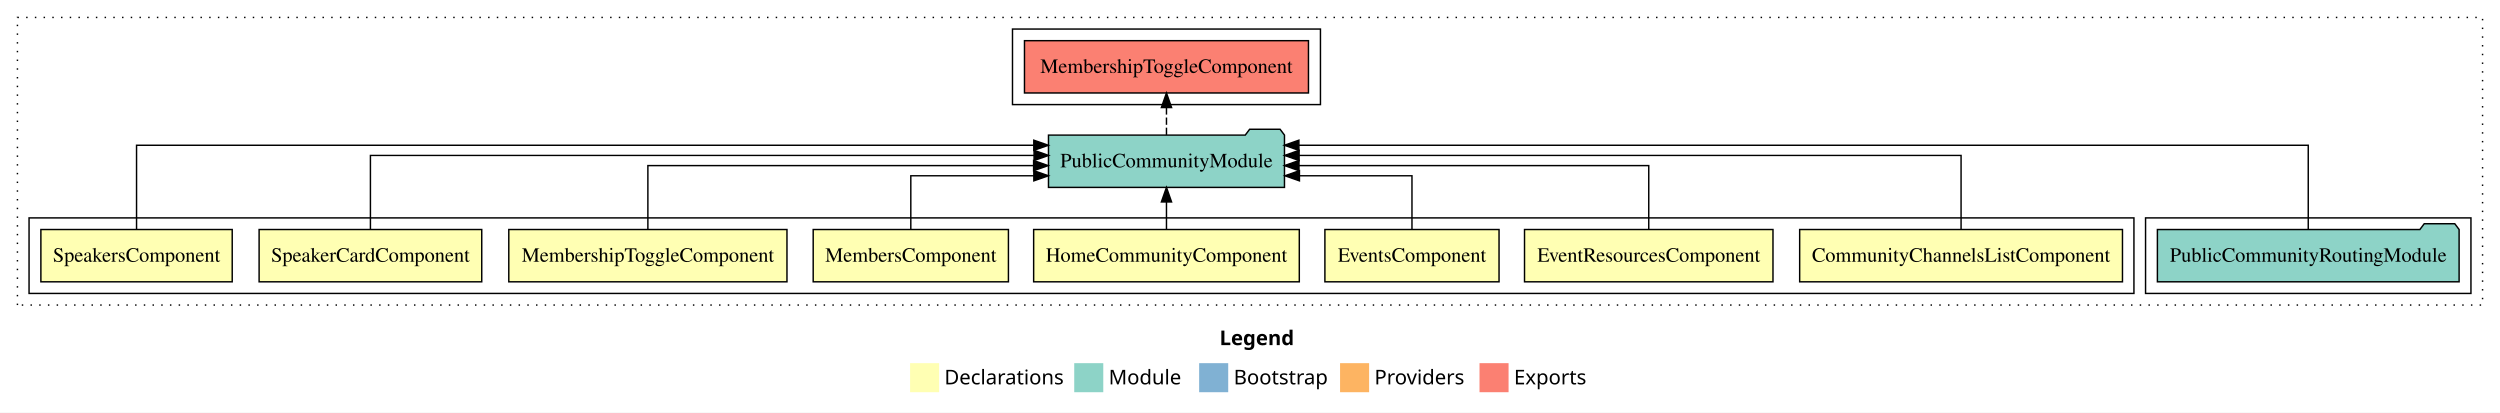
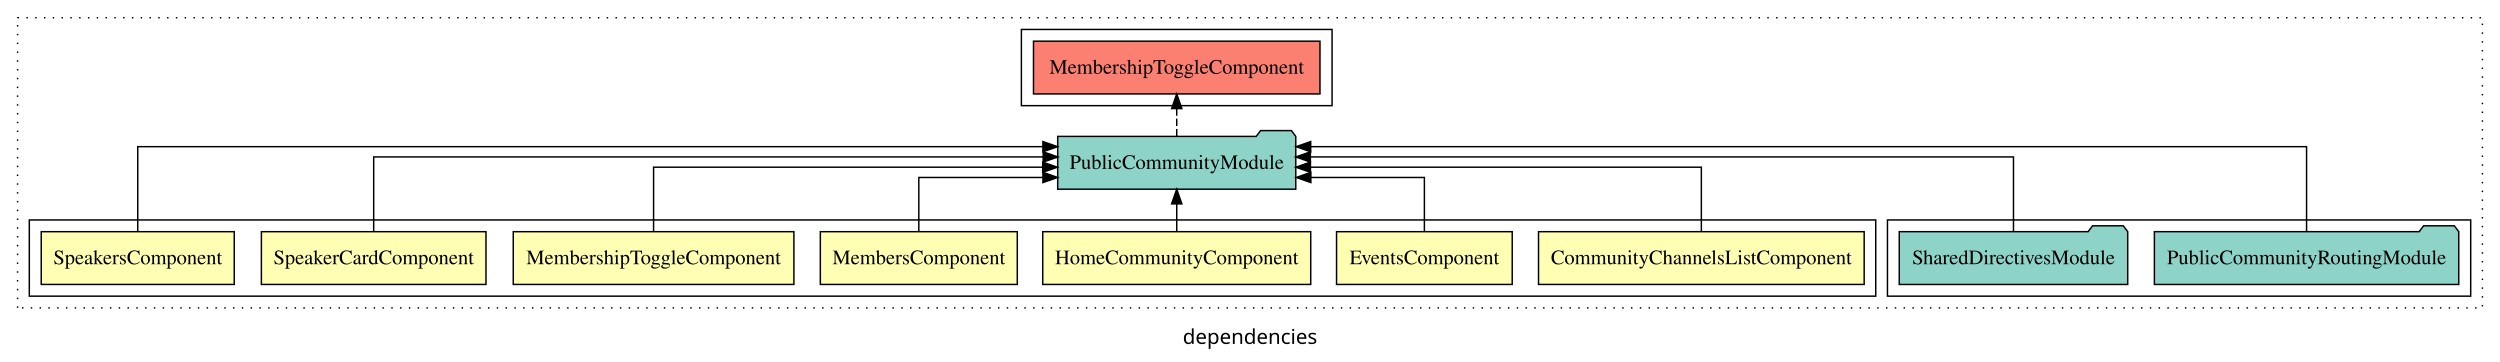
- <svg xmlns="http://www.w3.org/2000/svg" width="1721pt" height="284pt" viewBox="0.00 0.00 1721.00 284.00">
-   <g id="graph0" class="graph" transform="scale(1 1) rotate(0) translate(4 280)">
-     <polygon fill="white" stroke="transparent" points="-4,4 -4,-280 1717,-280 1717,4 -4,4" />
-     <text text-anchor="start" x="835.51" y="-42.4" font-family="sans-serif" font-weight="bold" font-size="14.00">Legend</text>
-     <polygon fill="#ffffb3" stroke="transparent" points="622.5,-10 622.5,-30 642.5,-30 642.5,-10 622.5,-10" />
-     <text text-anchor="start" x="646.13" y="-15.4" font-family="sans-serif" font-size="14.00">  Declarations</text>
-     <polygon fill="#8dd3c7" stroke="transparent" points="735.5,-10 735.5,-30 755.5,-30 755.5,-10 735.5,-10" />
-     <text text-anchor="start" x="759.23" y="-15.4" font-family="sans-serif" font-size="14.00">  Module</text>
-     <polygon fill="#80b1d3" stroke="transparent" points="821.5,-10 821.5,-30 841.5,-30 841.5,-10 821.5,-10" />
-     <text text-anchor="start" x="845.28" y="-15.4" font-family="sans-serif" font-size="14.00">  Bootstrap</text>
-     <polygon fill="#fdb462" stroke="transparent" points="918.5,-10 918.5,-30 938.5,-30 938.5,-10 918.5,-10" />
-     <text text-anchor="start" x="942.17" y="-15.4" font-family="sans-serif" font-size="14.00">  Providers</text>
-     <polygon fill="#fb8072" stroke="transparent" points="1014.5,-10 1014.5,-30 1034.5,-30 1034.5,-10 1014.5,-10" />
-     <text text-anchor="start" x="1038.23" y="-15.4" font-family="sans-serif" font-size="14.00">  Exports</text>
+ <svg xmlns="http://www.w3.org/2000/svg" width="1706pt" height="247pt" viewBox="0.00 0.00 1706.00 246.80">
+   <g id="graph0" class="graph" transform="scale(1 1) rotate(0) translate(4 242.8)">
+     <polygon fill="white" stroke="transparent" points="-4,4 -4,-242.8 1702,-242.8 1702,4 -4,4" />
+     <text text-anchor="middle" x="849" y="-8.2" font-family="sans-serif" font-size="14.00">dependencies</text>
    <g id="clust1" class="cluster">
-       <polygon fill="none" stroke="black" stroke-dasharray="1,5" points="8,-70 8,-268 1705,-268 1705,-70 8,-70" />
+       <polygon fill="none" stroke="black" stroke-dasharray="1,5" points="8,-32.8 8,-230.8 1690,-230.8 1690,-32.8 8,-32.8" />
    </g>
    <g id="clust11" class="cluster">
-       <polygon fill="none" stroke="black" points="1473,-78 1473,-130 1697,-130 1697,-78 1473,-78" />
+       <polygon fill="none" stroke="black" points="693,-170.8 693,-222.8 905,-222.8 905,-170.8 693,-170.8" />
    </g>
-     <g id="clust12" class="cluster">
-       <polygon fill="none" stroke="black" points="693,-208 693,-260 905,-260 905,-208 693,-208" />
+     <g id="clust10" class="cluster">
+       <polygon fill="none" stroke="black" points="1284,-40.8 1284,-92.8 1682,-92.8 1682,-40.8 1284,-40.8" />
    </g>
    <g id="clust2" class="cluster">
-       <polygon fill="none" stroke="black" points="16,-78 16,-130 1465,-130 1465,-78 16,-78" />
+       <polygon fill="none" stroke="black" points="16,-40.8 16,-92.8 1276,-92.8 1276,-40.8 16,-40.8" />
    </g>
    <g id="node1" class="node">
-       <polygon fill="#ffffb3" stroke="black" points="1457.11,-122 1234.89,-122 1234.89,-86 1457.11,-86 1457.11,-122" />
-       <text text-anchor="middle" x="1346" y="-99.8" font-family="Times,serif" font-size="14.00">CommunityChannelsListComponent</text>
+       <polygon fill="#ffffb3" stroke="black" points="1268.11,-84.8 1045.89,-84.8 1045.89,-48.8 1268.11,-48.8 1268.11,-84.8" />
+       <text text-anchor="middle" x="1157" y="-62.6" font-family="Times,serif" font-size="14.00">CommunityChannelsListComponent</text>
+     </g>
+     <g id="node8" class="node">
+       <polygon fill="#8dd3c7" stroke="black" points="880.23,-149.8 877.23,-153.8 856.23,-153.8 853.23,-149.8 717.77,-149.8 717.77,-113.8 880.23,-113.8 880.23,-149.8" />
+       <text text-anchor="middle" x="799" y="-127.6" font-family="Times,serif" font-size="14.00">PublicCommunityModule</text>
+     </g>
+     <g id="edge1" class="edge">
+       <path fill="none" stroke="black" d="M1157,-85.07C1157,-103.36 1157,-128.8 1157,-128.8 1157,-128.8 890.24,-128.8 890.24,-128.8" />
+       <polygon fill="black" stroke="black" points="890.24,-125.3 880.24,-128.8 890.24,-132.3 890.24,-125.3" />
+     </g>
+     <g id="node2" class="node">
+       <polygon fill="#ffffb3" stroke="black" points="1027.94,-84.8 908.06,-84.8 908.06,-48.8 1027.94,-48.8 1027.94,-84.8" />
+       <text text-anchor="middle" x="968" y="-62.6" font-family="Times,serif" font-size="14.00">EventsComponent</text>
+     </g>
+     <g id="edge2" class="edge">
+       <path fill="none" stroke="black" d="M968,-84.81C968,-100.85 968,-121.8 968,-121.8 968,-121.8 890.53,-121.8 890.53,-121.8" />
+       <polygon fill="black" stroke="black" points="890.53,-118.3 880.53,-121.8 890.53,-125.3 890.53,-118.3" />
+     </g>
+     <g id="node3" class="node">
+       <polygon fill="#ffffb3" stroke="black" points="890.44,-84.8 707.56,-84.8 707.56,-48.8 890.44,-48.8 890.44,-84.8" />
+       <text text-anchor="middle" x="799" y="-62.6" font-family="Times,serif" font-size="14.00">HomeCommunityComponent</text>
+     </g>
+     <g id="edge3" class="edge">
+       <path fill="none" stroke="black" d="M799,-84.91C799,-84.91 799,-103.79 799,-103.79" />
+       <polygon fill="black" stroke="black" points="795.5,-103.79 799,-113.79 802.5,-103.79 795.5,-103.79" />
+     </g>
+     <g id="node4" class="node">
+       <polygon fill="#ffffb3" stroke="black" points="690.2,-84.8 555.8,-84.8 555.8,-48.8 690.2,-48.8 690.2,-84.8" />
+       <text text-anchor="middle" x="623" y="-62.6" font-family="Times,serif" font-size="14.00">MembersComponent</text>
+     </g>
+     <g id="edge4" class="edge">
+       <path fill="none" stroke="black" d="M623,-84.81C623,-100.85 623,-121.8 623,-121.8 623,-121.8 707.7,-121.8 707.7,-121.8" />
+       <polygon fill="black" stroke="black" points="707.7,-125.3 717.7,-121.8 707.7,-118.3 707.7,-125.3" />
+     </g>
+     <g id="node5" class="node">
+       <polygon fill="#ffffb3" stroke="black" points="537.75,-84.8 346.25,-84.8 346.25,-48.8 537.75,-48.8 537.75,-84.8" />
+       <text text-anchor="middle" x="442" y="-62.6" font-family="Times,serif" font-size="14.00">MembershipToggleComponent</text>
+     </g>
+     <g id="edge5" class="edge">
+       <path fill="none" stroke="black" d="M442,-85.07C442,-103.36 442,-128.8 442,-128.8 442,-128.8 707.54,-128.8 707.54,-128.8" />
+       <polygon fill="black" stroke="black" points="707.54,-132.3 717.54,-128.8 707.54,-125.3 707.54,-132.3" />
+     </g>
+     <g id="node6" class="node">
+       <polygon fill="#ffffb3" stroke="black" points="327.63,-84.8 174.37,-84.8 174.37,-48.8 327.63,-48.8 327.63,-84.8" />
+       <text text-anchor="middle" x="251" y="-62.6" font-family="Times,serif" font-size="14.00">SpeakerCardComponent</text>
+     </g>
+     <g id="edge6" class="edge">
+       <path fill="none" stroke="black" d="M251,-84.93C251,-105.37 251,-135.8 251,-135.8 251,-135.8 707.85,-135.8 707.85,-135.8" />
+       <polygon fill="black" stroke="black" points="707.85,-139.3 717.85,-135.8 707.85,-132.3 707.85,-139.3" />
+     </g>
+     <g id="node7" class="node">
+       <polygon fill="#ffffb3" stroke="black" points="155.86,-84.8 24.14,-84.8 24.14,-48.8 155.86,-48.8 155.86,-84.8" />
+       <text text-anchor="middle" x="90" y="-62.6" font-family="Times,serif" font-size="14.00">SpeakersComponent</text>
+     </g>
+     <g id="edge7" class="edge">
+       <path fill="none" stroke="black" d="M90,-84.81C90,-107.29 90,-142.8 90,-142.8 90,-142.8 707.67,-142.8 707.67,-142.8" />
+       <polygon fill="black" stroke="black" points="707.67,-146.3 717.67,-142.8 707.67,-139.3 707.67,-146.3" />
+     </g>
+     <g id="node11" class="node">
+       <polygon fill="#fb8072" stroke="black" points="896.75,-214.8 701.25,-214.8 701.25,-178.8 896.75,-178.8 896.75,-214.8" />
+       <text text-anchor="middle" x="799" y="-192.6" font-family="Times,serif" font-size="14.00">MembershipToggleComponent </text>
+     </g>
+     <g id="edge10" class="edge">
+       <path fill="none" stroke="black" stroke-dasharray="5,2" d="M799,-149.91C799,-149.91 799,-168.79 799,-168.79" />
+       <polygon fill="black" stroke="black" points="795.5,-168.79 799,-178.79 802.5,-168.79 795.5,-168.79" />
    </g>
    <g id="node9" class="node">
-       <polygon fill="#8dd3c7" stroke="black" points="880.23,-187 877.23,-191 856.23,-191 853.23,-187 717.77,-187 717.77,-151 880.23,-151 880.23,-187" />
-       <text text-anchor="middle" x="799" y="-164.8" font-family="Times,serif" font-size="14.00">PublicCommunityModule</text>
-     </g>
-     <g id="edge1" class="edge">
-       <path fill="none" stroke="black" d="M1346,-122.13C1346,-142.57 1346,-173 1346,-173 1346,-173 890.3,-173 890.3,-173" />
-       <polygon fill="black" stroke="black" points="890.3,-169.5 880.3,-173 890.3,-176.5 890.3,-169.5" />
-     </g>
-     <g id="node2" class="node">
-       <polygon fill="#ffffb3" stroke="black" points="1216.52,-122 1045.48,-122 1045.48,-86 1216.52,-86 1216.52,-122" />
-       <text text-anchor="middle" x="1131" y="-99.8" font-family="Times,serif" font-size="14.00">EventResourcesComponent</text>
-     </g>
-     <g id="edge2" class="edge">
-       <path fill="none" stroke="black" d="M1131,-122.27C1131,-140.56 1131,-166 1131,-166 1131,-166 890.22,-166 890.22,-166" />
-       <polygon fill="black" stroke="black" points="890.22,-162.5 880.22,-166 890.22,-169.5 890.22,-162.5" />
-     </g>
-     <g id="node3" class="node">
-       <polygon fill="#ffffb3" stroke="black" points="1027.94,-122 908.06,-122 908.06,-86 1027.94,-86 1027.94,-122" />
-       <text text-anchor="middle" x="968" y="-99.8" font-family="Times,serif" font-size="14.00">EventsComponent</text>
-     </g>
-     <g id="edge3" class="edge">
-       <path fill="none" stroke="black" d="M968,-122.01C968,-138.05 968,-159 968,-159 968,-159 890.53,-159 890.53,-159" />
-       <polygon fill="black" stroke="black" points="890.53,-155.5 880.53,-159 890.53,-162.5 890.53,-155.5" />
-     </g>
-     <g id="node4" class="node">
-       <polygon fill="#ffffb3" stroke="black" points="890.44,-122 707.56,-122 707.56,-86 890.44,-86 890.44,-122" />
-       <text text-anchor="middle" x="799" y="-99.8" font-family="Times,serif" font-size="14.00">HomeCommunityComponent</text>
-     </g>
-     <g id="edge4" class="edge">
-       <path fill="none" stroke="black" d="M799,-122.11C799,-122.11 799,-140.99 799,-140.99" />
-       <polygon fill="black" stroke="black" points="795.5,-140.99 799,-150.99 802.5,-140.99 795.5,-140.99" />
-     </g>
-     <g id="node5" class="node">
-       <polygon fill="#ffffb3" stroke="black" points="690.2,-122 555.8,-122 555.8,-86 690.2,-86 690.2,-122" />
-       <text text-anchor="middle" x="623" y="-99.8" font-family="Times,serif" font-size="14.00">MembersComponent</text>
-     </g>
-     <g id="edge5" class="edge">
-       <path fill="none" stroke="black" d="M623,-122.01C623,-138.05 623,-159 623,-159 623,-159 707.7,-159 707.7,-159" />
-       <polygon fill="black" stroke="black" points="707.7,-162.5 717.7,-159 707.7,-155.5 707.7,-162.5" />
-     </g>
-     <g id="node6" class="node">
-       <polygon fill="#ffffb3" stroke="black" points="537.75,-122 346.25,-122 346.25,-86 537.75,-86 537.75,-122" />
-       <text text-anchor="middle" x="442" y="-99.8" font-family="Times,serif" font-size="14.00">MembershipToggleComponent</text>
-     </g>
-     <g id="edge6" class="edge">
-       <path fill="none" stroke="black" d="M442,-122.27C442,-140.56 442,-166 442,-166 442,-166 707.54,-166 707.54,-166" />
-       <polygon fill="black" stroke="black" points="707.54,-169.5 717.54,-166 707.54,-162.5 707.54,-169.5" />
-     </g>
-     <g id="node7" class="node">
-       <polygon fill="#ffffb3" stroke="black" points="327.63,-122 174.37,-122 174.37,-86 327.63,-86 327.63,-122" />
-       <text text-anchor="middle" x="251" y="-99.8" font-family="Times,serif" font-size="14.00">SpeakerCardComponent</text>
-     </g>
-     <g id="edge7" class="edge">
-       <path fill="none" stroke="black" d="M251,-122.13C251,-142.57 251,-173 251,-173 251,-173 707.85,-173 707.85,-173" />
-       <polygon fill="black" stroke="black" points="707.85,-176.5 717.85,-173 707.85,-169.5 707.85,-176.5" />
-     </g>
-     <g id="node8" class="node">
-       <polygon fill="#ffffb3" stroke="black" points="155.86,-122 24.14,-122 24.14,-86 155.86,-86 155.86,-122" />
-       <text text-anchor="middle" x="90" y="-99.8" font-family="Times,serif" font-size="14.00">SpeakersComponent</text>
+       <polygon fill="#8dd3c7" stroke="black" points="1673.85,-84.8 1670.85,-88.8 1649.85,-88.8 1646.85,-84.8 1466.15,-84.8 1466.15,-48.8 1673.85,-48.8 1673.85,-84.8" />
+       <text text-anchor="middle" x="1570" y="-62.6" font-family="Times,serif" font-size="14.00">PublicCommunityRoutingModule</text>
    </g>
    <g id="edge8" class="edge">
-       <path fill="none" stroke="black" d="M90,-122.01C90,-144.49 90,-180 90,-180 90,-180 707.67,-180 707.67,-180" />
-       <polygon fill="black" stroke="black" points="707.67,-183.5 717.67,-180 707.67,-176.5 707.67,-183.5" />
-     </g>
-     <g id="node11" class="node">
-       <polygon fill="#fb8072" stroke="black" points="896.75,-252 701.25,-252 701.25,-216 896.75,-216 896.75,-252" />
-       <text text-anchor="middle" x="799" y="-229.8" font-family="Times,serif" font-size="14.00">MembershipToggleComponent </text>
-     </g>
-     <g id="edge10" class="edge">
-       <path fill="none" stroke="black" stroke-dasharray="5,2" d="M799,-187.11C799,-187.11 799,-205.99 799,-205.99" />
-       <polygon fill="black" stroke="black" points="795.5,-205.99 799,-215.99 802.5,-205.99 795.5,-205.99" />
+       <path fill="none" stroke="black" d="M1570,-84.81C1570,-107.29 1570,-142.8 1570,-142.8 1570,-142.8 890.42,-142.8 890.42,-142.8" />
+       <polygon fill="black" stroke="black" points="890.42,-139.3 880.42,-142.8 890.42,-146.3 890.42,-139.3" />
    </g>
    <g id="node10" class="node">
-       <polygon fill="#8dd3c7" stroke="black" points="1688.85,-122 1685.85,-126 1664.85,-126 1661.85,-122 1481.15,-122 1481.15,-86 1688.85,-86 1688.85,-122" />
-       <text text-anchor="middle" x="1585" y="-99.8" font-family="Times,serif" font-size="14.00">PublicCommunityRoutingModule</text>
+       <polygon fill="#8dd3c7" stroke="black" points="1447.95,-84.8 1444.95,-88.8 1423.95,-88.8 1420.95,-84.8 1292.05,-84.8 1292.05,-48.8 1447.95,-48.8 1447.95,-84.8" />
+       <text text-anchor="middle" x="1370" y="-62.6" font-family="Times,serif" font-size="14.00">SharedDirectivesModule</text>
    </g>
    <g id="edge9" class="edge">
-       <path fill="none" stroke="black" d="M1585,-122.01C1585,-144.49 1585,-180 1585,-180 1585,-180 890.16,-180 890.16,-180" />
-       <polygon fill="black" stroke="black" points="890.16,-176.5 880.16,-180 890.16,-183.5 890.16,-176.5" />
+       <path fill="none" stroke="black" d="M1370,-84.93C1370,-105.37 1370,-135.8 1370,-135.8 1370,-135.8 890.2,-135.8 890.2,-135.8" />
+       <polygon fill="black" stroke="black" points="890.2,-132.3 880.2,-135.8 890.2,-139.3 890.2,-132.3" />
    </g>
  </g>
</svg>
